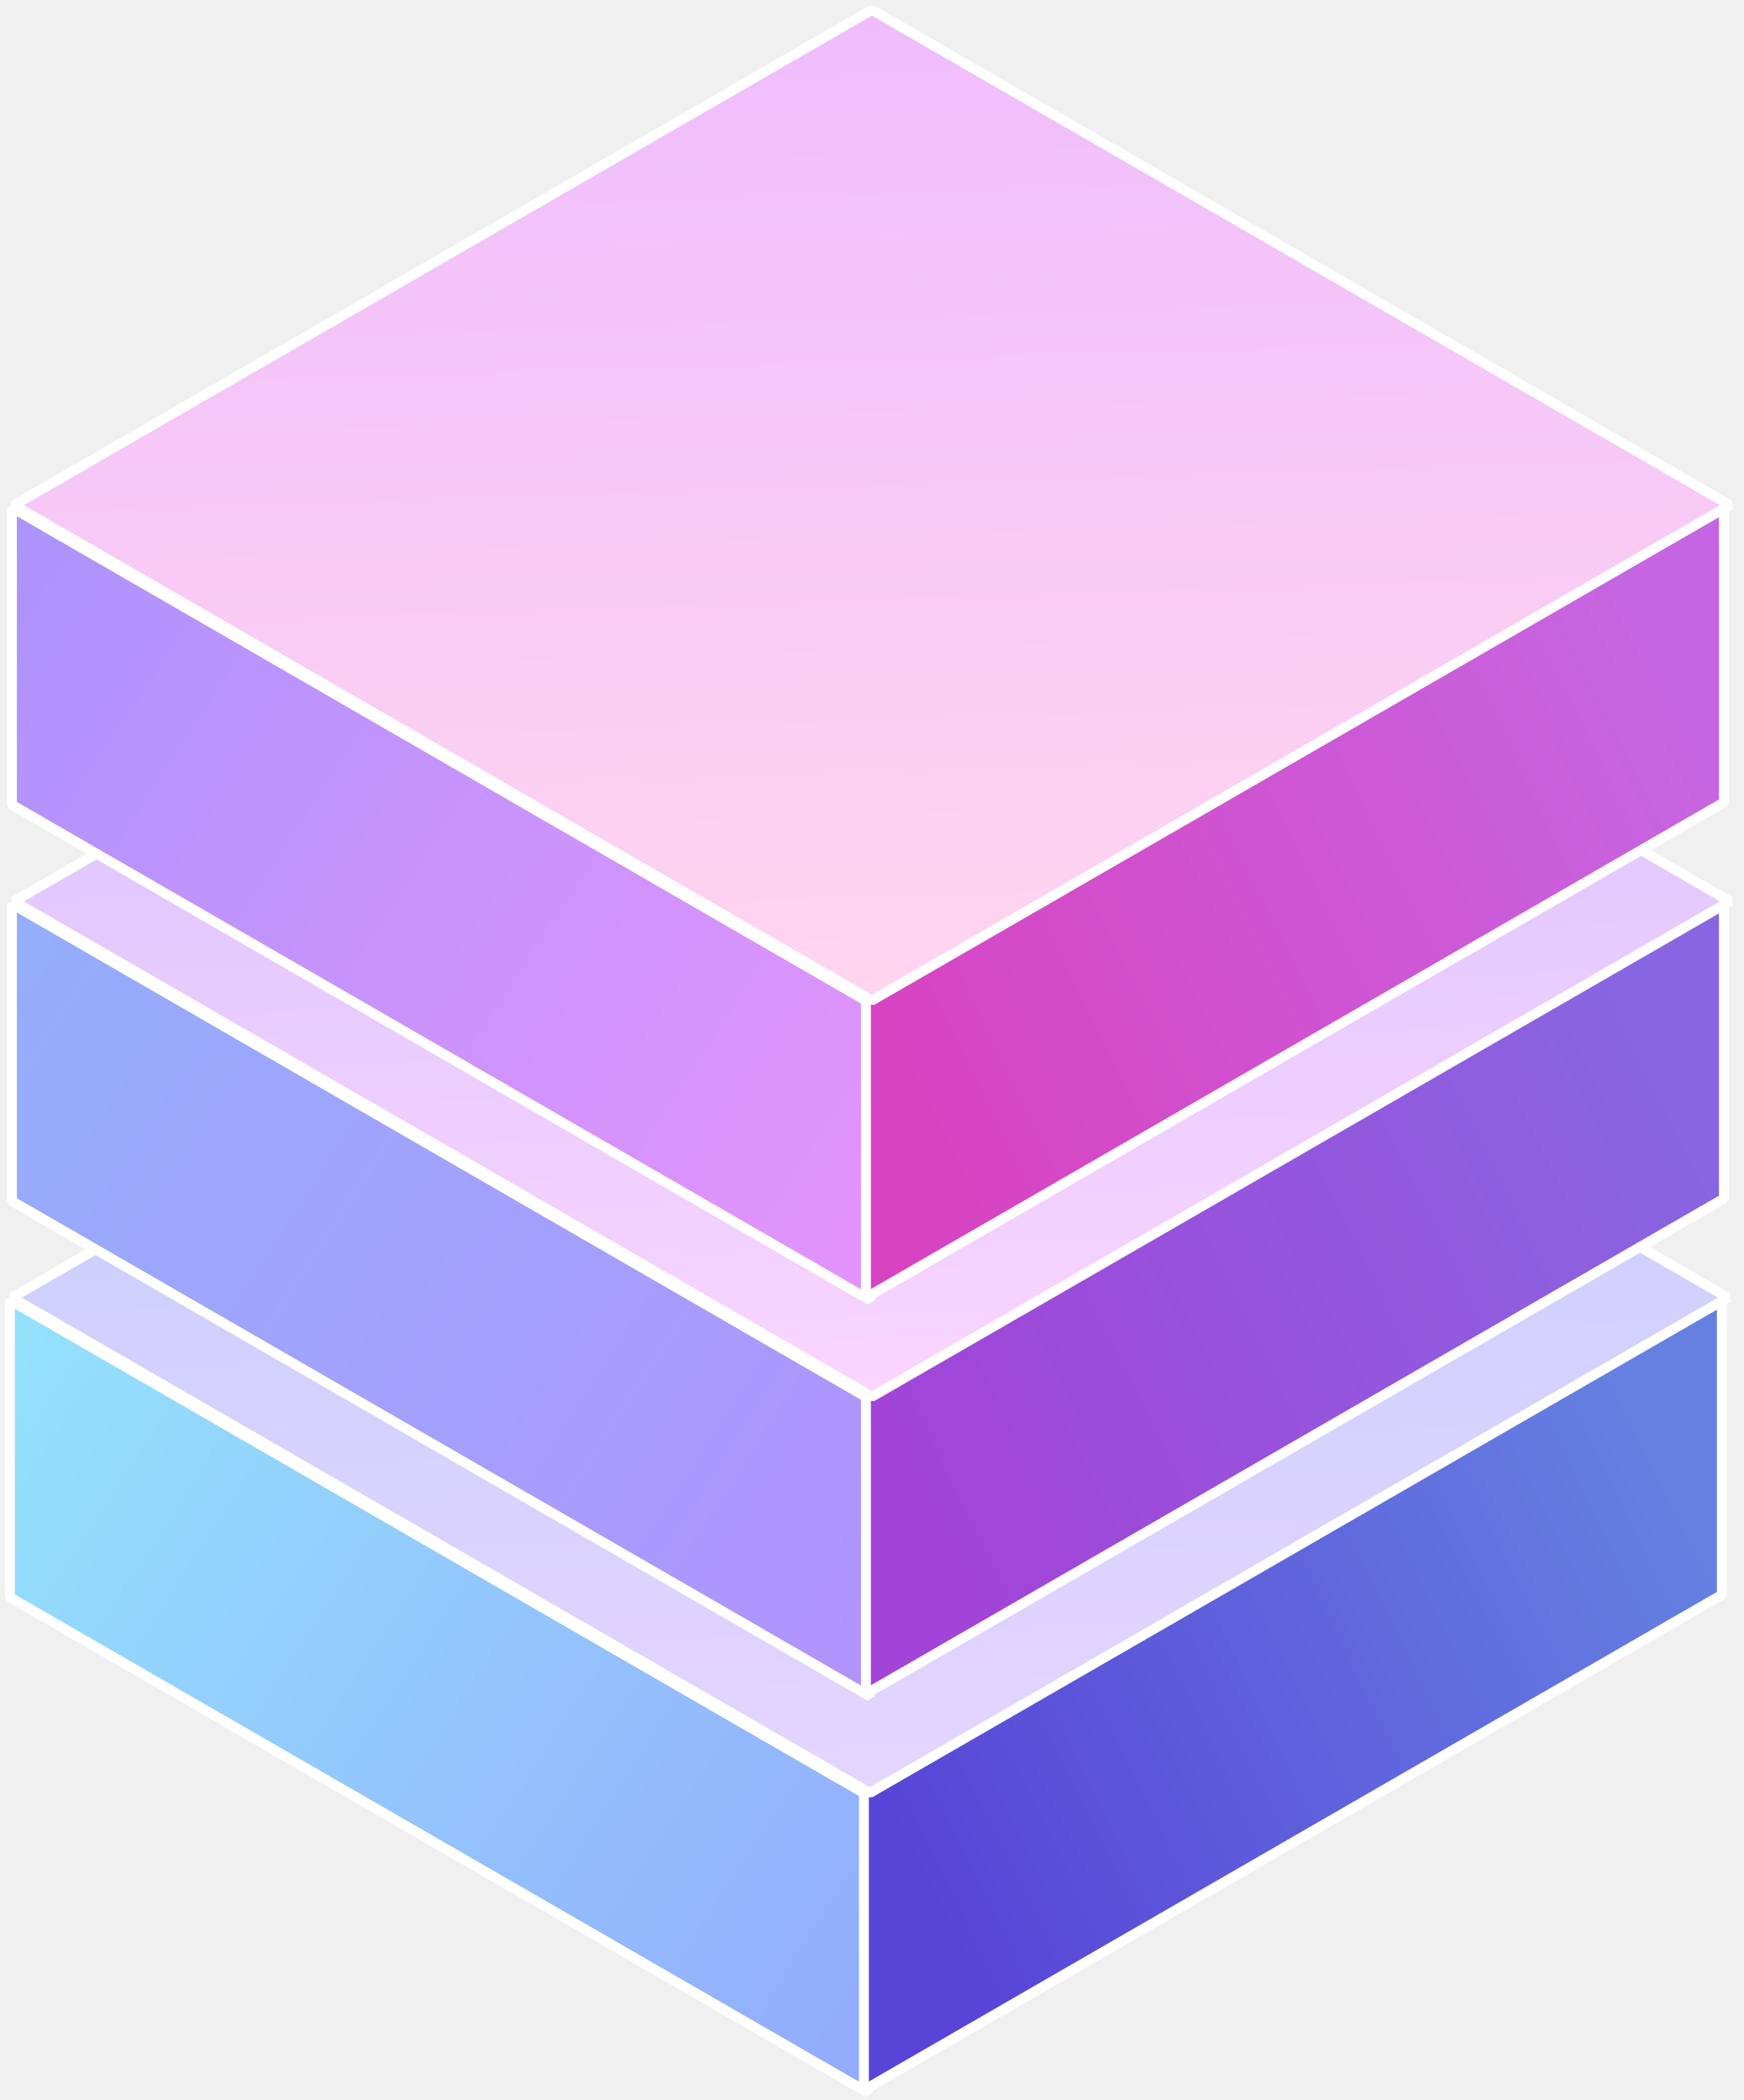
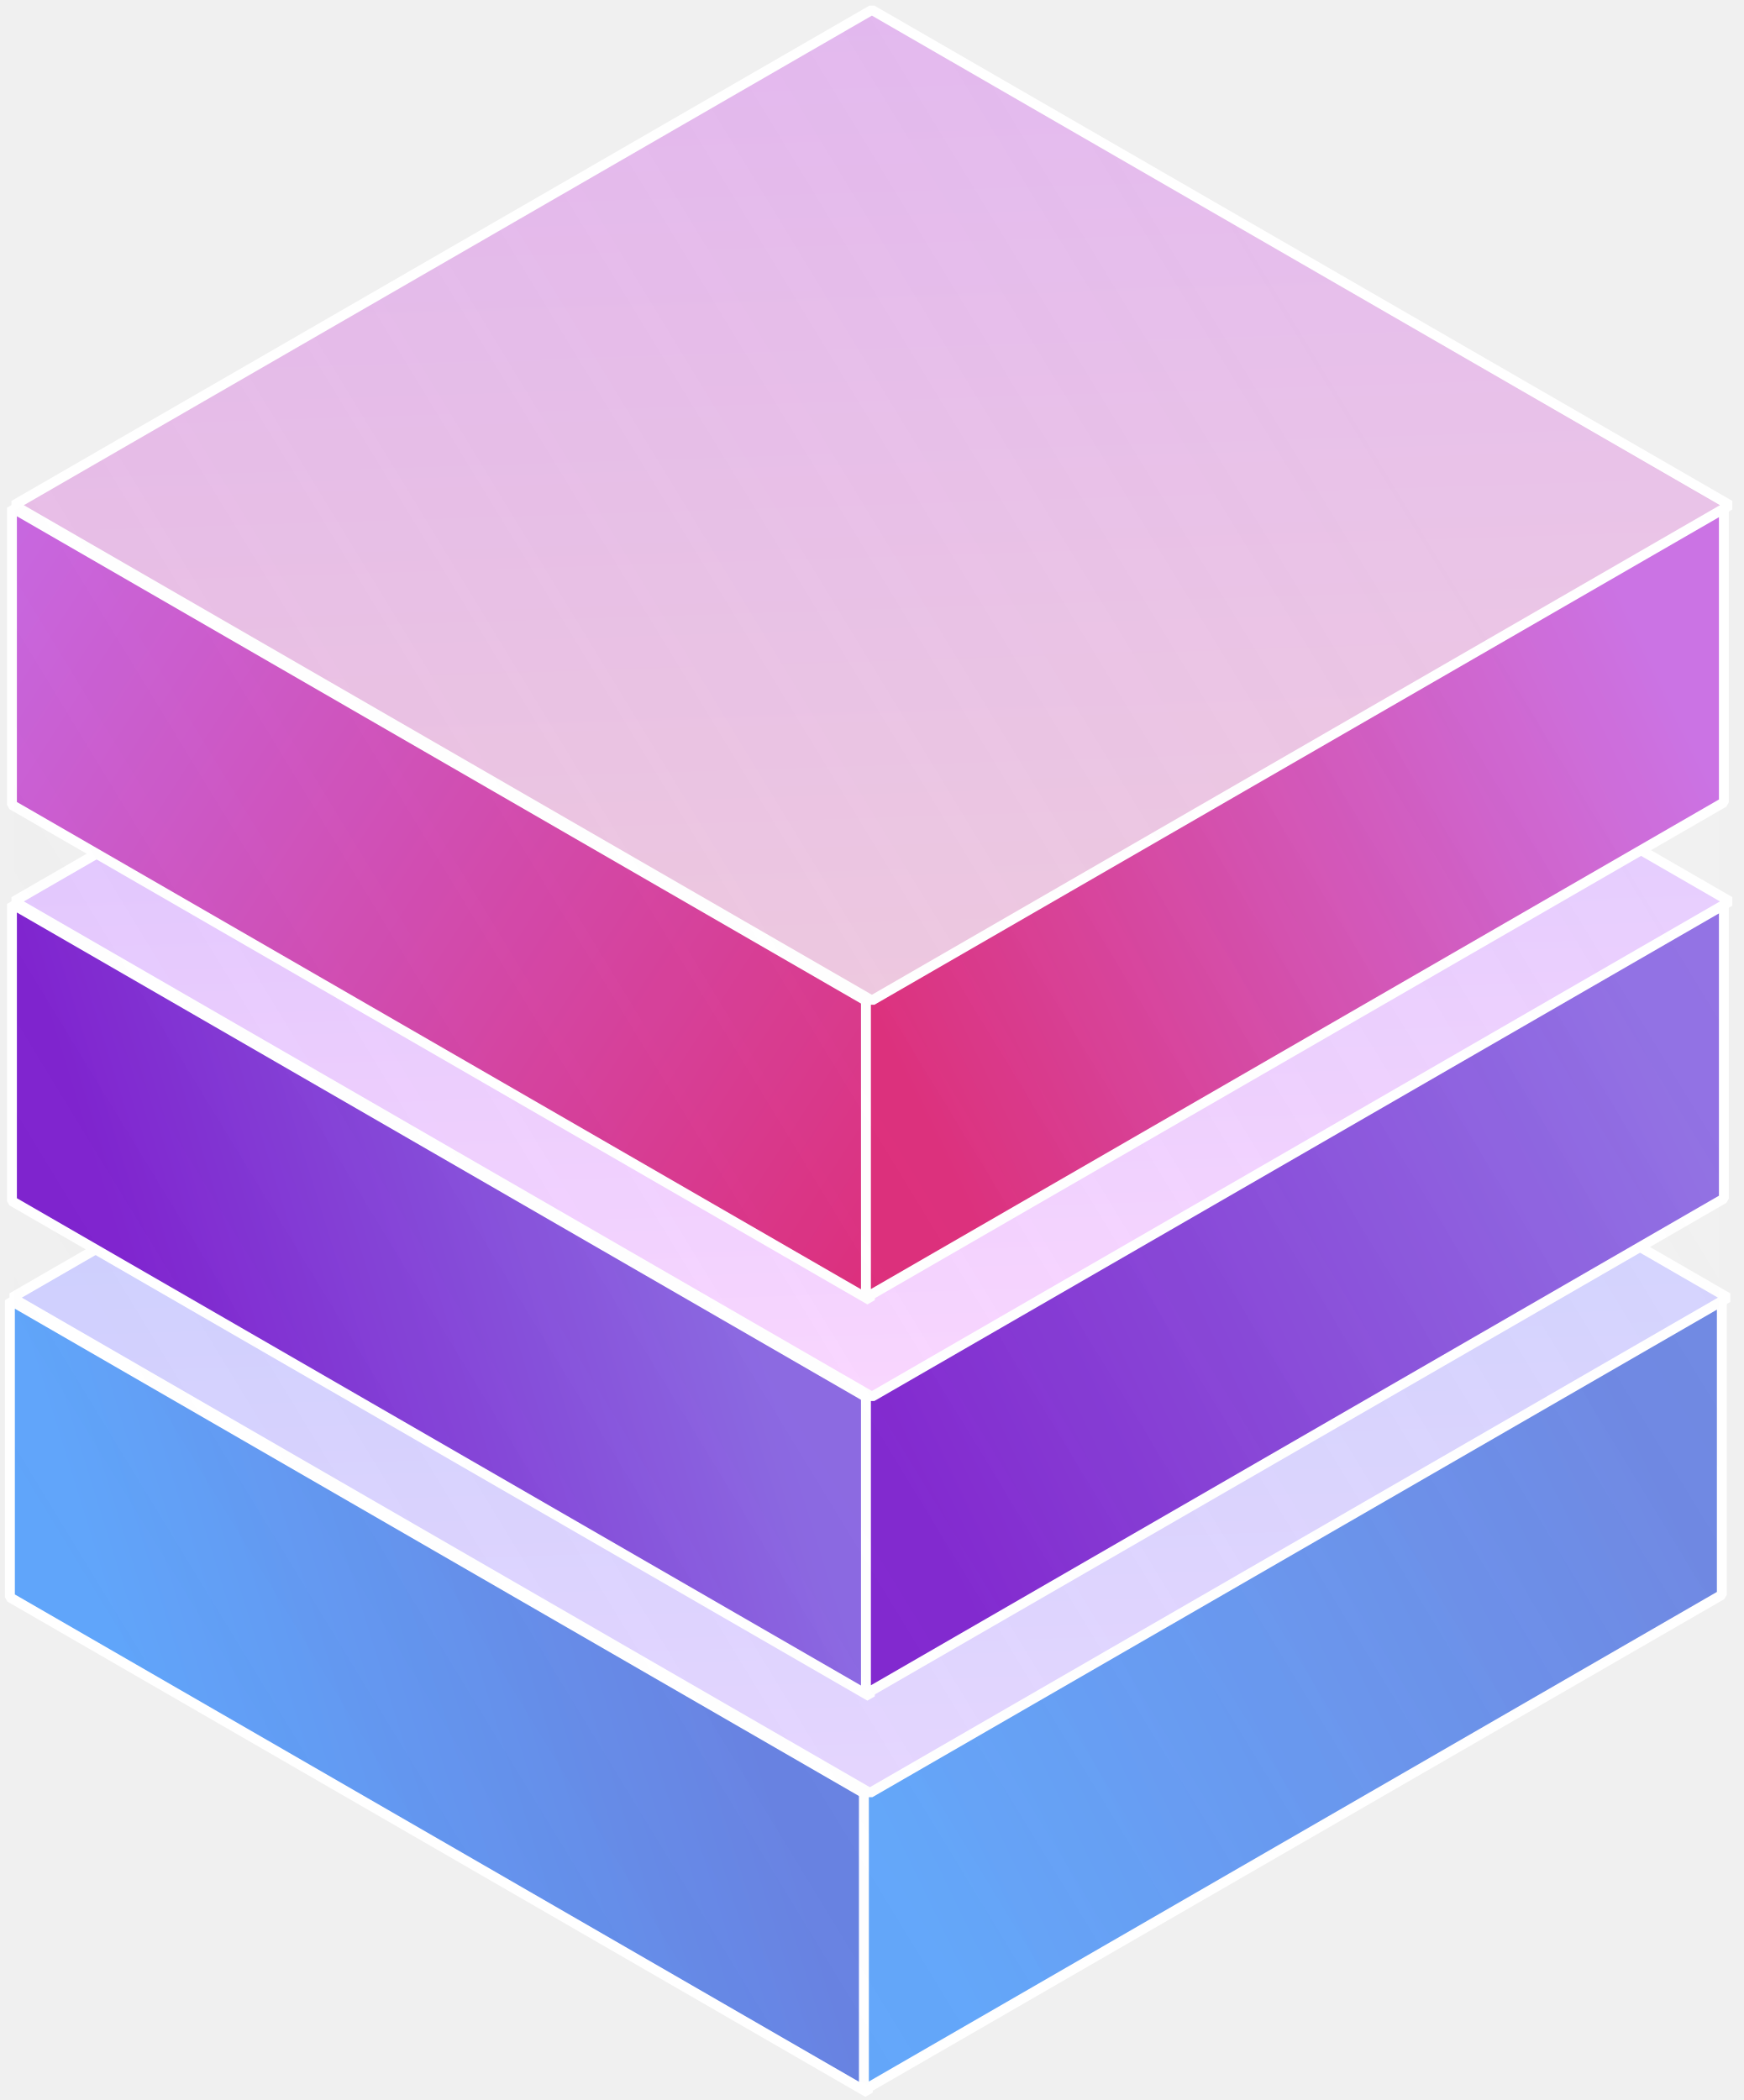
<svg xmlns="http://www.w3.org/2000/svg" width="176" height="212" viewBox="0 0 176 212" fill="none">
-   <path d="M87.603 181.252L1 131.252L1 161.252L87.603 211.252L87.603 181.252Z" fill="url(#paint0_linear_27_248)" stroke="white" stroke-linejoin="bevel" />
-   <path d="M173.808 131L87.205 181L87.205 211L173.808 161L173.808 131Z" fill="url(#paint1_linear_27_248)" stroke="white" stroke-linejoin="bevel" />
-   <path d="M174.41 131L87.808 81L1.205 131L87.808 181L174.41 131Z" fill="url(#paint2_linear_27_248)" stroke="white" stroke-linejoin="bevel" />
-   <path d="M87.808 141.252L1.205 91.252L1.205 121.252L87.808 171.252L87.808 141.252Z" fill="url(#paint3_linear_27_248)" stroke="white" stroke-linejoin="bevel" />
-   <path d="M174.013 91L87.41 141L87.41 171L174.013 121L174.013 91Z" fill="url(#paint4_linear_27_248)" stroke="white" stroke-linejoin="bevel" />
-   <path d="M174.615 91L88.013 41L1.41 91L88.013 141L174.615 91Z" fill="url(#paint5_linear_27_248)" stroke="white" stroke-linejoin="bevel" />
-   <path d="M87.808 101.252L1.205 51.252L1.205 81.252L87.808 131.252L87.808 101.252Z" fill="url(#paint6_linear_27_248)" stroke="white" stroke-linejoin="bevel" />
-   <path d="M174.013 51L87.41 101L87.41 131L174.013 81L174.013 51Z" fill="url(#paint7_linear_27_248)" stroke="white" stroke-linejoin="bevel" />
-   <path d="M174.615 51L88.013 1L1.41 51L88.013 101L174.615 51Z" fill="url(#paint8_linear_27_248)" stroke="white" stroke-linejoin="bevel" />
+   <path d="M87.603 181.252L1 131.252L1 161.252L87.603 211.252L87.603 181.252Z" fill="url(#paint0_linear_50_193)" stroke="white" stroke-linejoin="bevel" />
+   <path d="M173.808 131L87.205 181L87.205 211L173.808 161L173.808 131Z" fill="url(#paint1_linear_50_193)" stroke="white" stroke-linejoin="bevel" />
+   <path d="M174.41 131L87.808 81L1.205 131L87.808 181L174.41 131Z" fill="url(#paint2_linear_50_193)" stroke="white" stroke-linejoin="bevel" />
+   <path d="M87.808 141.252L1.205 91.252L1.205 121.252L87.808 171.252L87.808 141.252Z" fill="url(#paint3_linear_50_193)" stroke="white" stroke-linejoin="bevel" />
+   <path d="M174.013 91L87.41 141L87.41 171L174.013 121L174.013 91Z" fill="url(#paint4_linear_50_193)" stroke="white" stroke-linejoin="bevel" />
+   <path d="M174.615 91L88.013 41L1.41 91L88.013 141L174.615 91Z" fill="url(#paint5_linear_50_193)" stroke="white" stroke-linejoin="bevel" />
+   <path d="M87.808 101.252L1.205 51.252L1.205 81.252L87.808 131.252L87.808 101.252Z" fill="url(#paint6_linear_50_193)" stroke="white" stroke-linejoin="bevel" />
+   <path d="M174.013 51L87.41 101L87.41 131L174.013 81L174.013 51Z" fill="url(#paint7_linear_50_193)" stroke="white" stroke-linejoin="bevel" />
+   <path d="M174.615 51L88.013 1L1.41 51L88.013 101L174.615 51Z" fill="url(#paint8_linear_50_193)" stroke="white" stroke-linejoin="bevel" />
+   <path d="M173.5 51L88 1.5L1.5 51.5V161L87.5 210.5L173.5 161V51Z" fill="url(#paint9_linear_50_193)" fill-opacity="0.3" />
  <defs>
-     <linearGradient id="paint0_linear_27_248" x1="1" y1="131.252" x2="98.518" y2="194.394" gradientUnits="userSpaceOnUse">
-       <stop stop-color="#93E3FC" />
-       <stop offset="1" stop-color="#93AAFC" />
-     </linearGradient>
-     <linearGradient id="paint1_linear_27_248" x1="87.205" y1="180.973" x2="165.13" y2="143.204" gradientUnits="userSpaceOnUse">
-       <stop stop-color="#5844D7" />
+     <linearGradient id="paint0_linear_50_193" x1="1" y1="131.224" x2="57.266" y2="113.739" gradientUnits="userSpaceOnUse">
+       <stop stop-color="#60A5FA" />
      <stop offset="1" stop-color="#6580E1" />
    </linearGradient>
-     <linearGradient id="paint2_linear_27_248" x1="87.752" y1="180.993" x2="84.571" y2="81.08" gradientUnits="userSpaceOnUse">
+     <linearGradient id="paint1_linear_50_193" x1="87.205" y1="180.973" x2="165.13" y2="143.204" gradientUnits="userSpaceOnUse">
+       <stop stop-color="#60A5FA" />
+       <stop offset="1" stop-color="#6580E1" />
+     </linearGradient>
+     <linearGradient id="paint2_linear_50_193" x1="87.752" y1="180.993" x2="84.571" y2="81.08" gradientUnits="userSpaceOnUse">
      <stop stop-color="#E5D5FF" />
      <stop offset="1" stop-color="#BDCBFD" />
    </linearGradient>
-     <linearGradient id="paint3_linear_27_248" x1="1.205" y1="91.252" x2="98.723" y2="154.394" gradientUnits="userSpaceOnUse">
-       <stop stop-color="#93AEFC" />
-       <stop offset="1" stop-color="#B193FC" />
-     </linearGradient>
-     <linearGradient id="paint4_linear_27_248" x1="87.41" y1="140.973" x2="165.335" y2="103.204" gradientUnits="userSpaceOnUse">
-       <stop stop-color="#A244D7" />
+     <linearGradient id="paint3_linear_50_193" x1="1.205" y1="91.224" x2="57.471" y2="73.739" gradientUnits="userSpaceOnUse">
+       <stop stop-color="#7E22CE" />
      <stop offset="1" stop-color="#8865E1" />
    </linearGradient>
-     <linearGradient id="paint5_linear_27_248" x1="87.958" y1="140.993" x2="84.776" y2="41.08" gradientUnits="userSpaceOnUse">
+     <linearGradient id="paint4_linear_50_193" x1="87.41" y1="140.973" x2="165.335" y2="103.204" gradientUnits="userSpaceOnUse">
+       <stop stop-color="#7E22CE" />
+       <stop offset="1" stop-color="#8865E1" />
+     </linearGradient>
+     <linearGradient id="paint5_linear_50_193" x1="87.958" y1="140.993" x2="84.776" y2="41.08" gradientUnits="userSpaceOnUse">
      <stop stop-color="#FAD5FF" />
      <stop offset="1" stop-color="#CFBDFD" />
    </linearGradient>
-     <linearGradient id="paint6_linear_27_248" x1="1.205" y1="51.252" x2="98.723" y2="114.394" gradientUnits="userSpaceOnUse">
-       <stop stop-color="#AC93FC" />
-       <stop offset="1" stop-color="#E593FC" />
+     <linearGradient id="paint6_linear_50_193" x1="1.205" y1="51.252" x2="98.723" y2="114.394" gradientUnits="userSpaceOnUse">
+       <stop stop-color="#C665E1" />
+       <stop offset="1" stop-color="#DB2777" />
    </linearGradient>
-     <linearGradient id="paint7_linear_27_248" x1="87.41" y1="100.973" x2="165.335" y2="63.204" gradientUnits="userSpaceOnUse">
-       <stop stop-color="#D744C2" />
+     <linearGradient id="paint7_linear_50_193" x1="87.41" y1="100.973" x2="165.335" y2="63.204" gradientUnits="userSpaceOnUse">
+       <stop stop-color="#DB2777" />
      <stop offset="1" stop-color="#C665E1" />
    </linearGradient>
-     <linearGradient id="paint8_linear_27_248" x1="87.958" y1="100.993" x2="84.776" y2="1.08" gradientUnits="userSpaceOnUse">
-       <stop stop-color="#FFD5EF" />
-       <stop offset="1" stop-color="#EFBDFD" />
+     <linearGradient id="paint8_linear_50_193" x1="87.958" y1="100.993" x2="84.776" y2="1.08" gradientUnits="userSpaceOnUse">
+       <stop stop-color="#EDC6DE" />
+       <stop offset="1" stop-color="#E1B3EE" />
+     </linearGradient>
+     <linearGradient id="paint9_linear_50_193" x1="153" y1="63.5" x2="2" y2="155.5" gradientUnits="userSpaceOnUse">
+       <stop stop-color="white" stop-opacity="0.3" />
+       <stop offset="1" stop-color="#D9D9D9" stop-opacity="0" />
    </linearGradient>
  </defs>
</svg>
